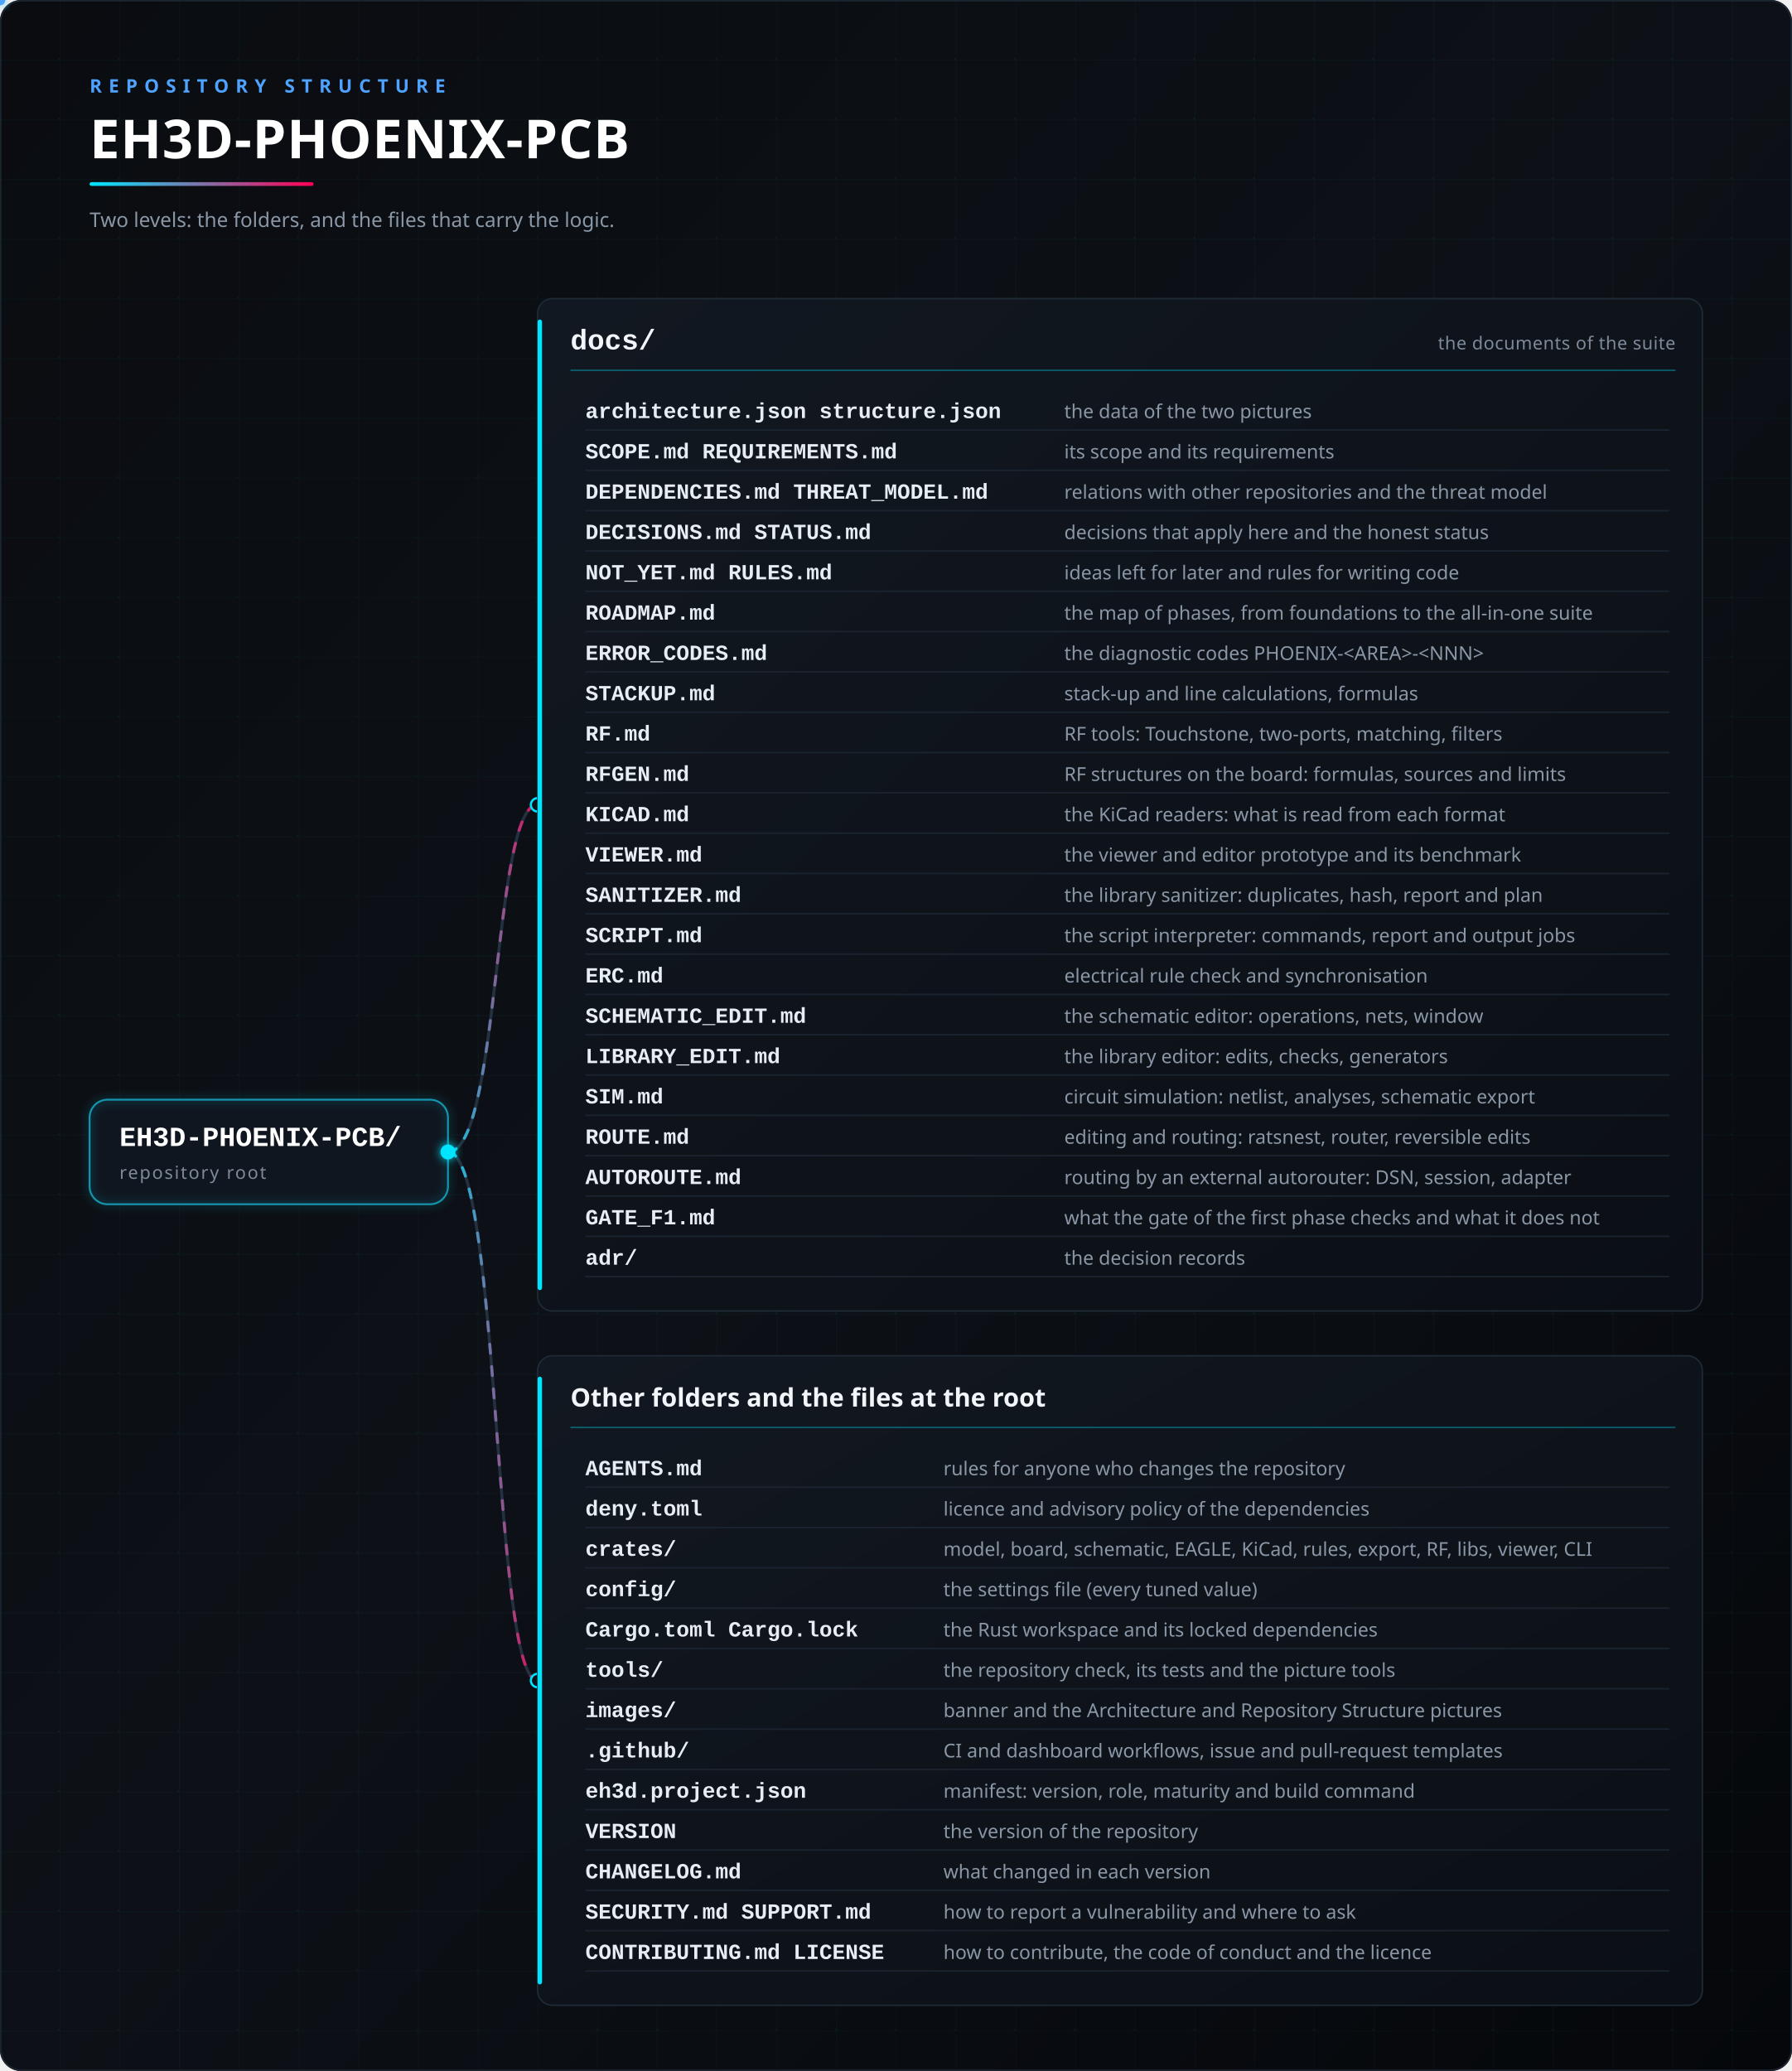
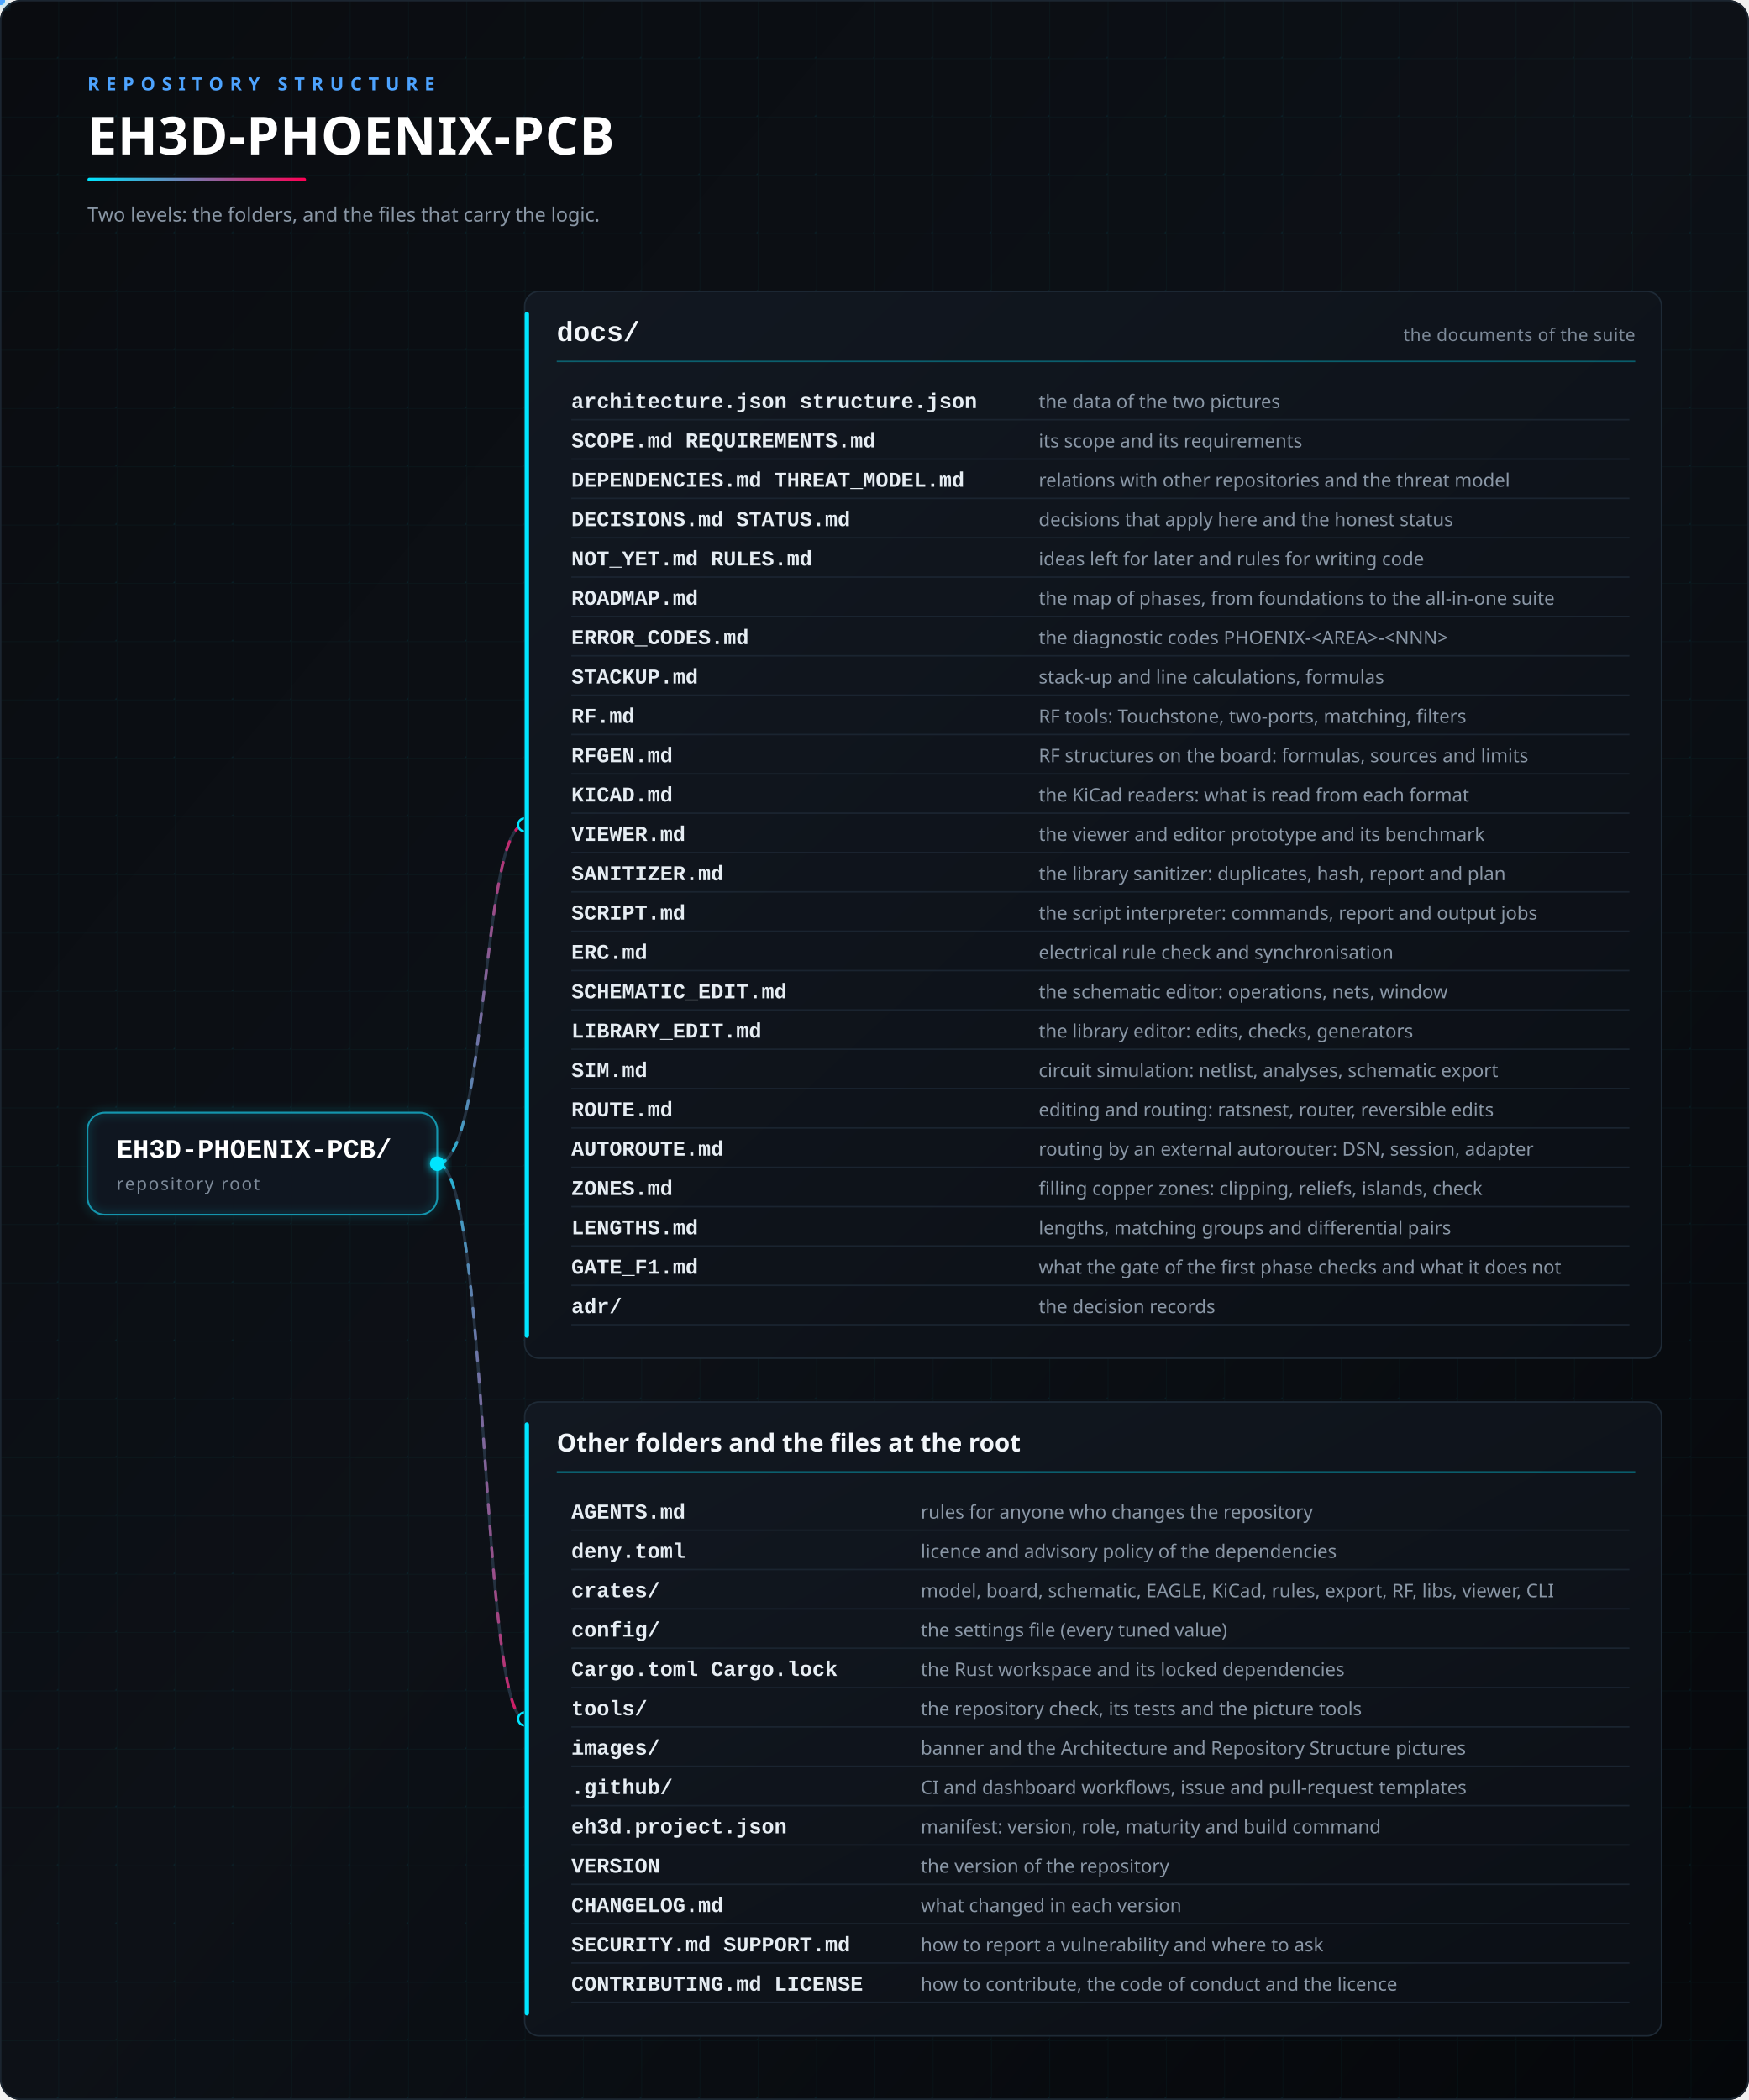
- <svg xmlns="http://www.w3.org/2000/svg" viewBox="0 0 1200 1387" width="100%" role="img" aria-labelledby="t d">
+ <svg xmlns="http://www.w3.org/2000/svg" viewBox="0 0 1200 1441" width="100%" role="img" aria-labelledby="t d">
  <defs>
    <linearGradient id="bg" x1="0" y1="0" x2="1" y2="1">
      <stop offset="0" stop-color="#0A0C10" />
      <stop offset="0.5" stop-color="#0D1117" />
      <stop offset="1" stop-color="#05070A" />
    </linearGradient>
    <linearGradient id="card" x1="0" y1="0" x2="1" y2="1">
      <stop offset="0" stop-color="#121821" />
      <stop offset="1" stop-color="#0B0F15" />
    </linearGradient>
    <linearGradient id="line" x1="0" y1="0" x2="1" y2="0">
      <stop offset="0" stop-color="#00E5FF" />
      <stop offset="1" stop-color="#FF0055" />
    </linearGradient>
    <filter id="glow" x="-50%" y="-50%" width="200%" height="200%">
      <feGaussianBlur stdDeviation="3" result="b" />
      <feMerge>
        <feMergeNode in="b" />
        <feMergeNode in="SourceGraphic" />
      </feMerge>
    </filter>
    <pattern id="grid" width="40" height="40" patternUnits="userSpaceOnUse">
      <path d="M40 0H0V40" fill="none" stroke="#00E5FF" stroke-opacity="0.035" />
      <circle cx="40" cy="40" r="1" fill="#00E5FF" fill-opacity="0.09" />
    </pattern>
  </defs>
-   <rect width="1200" height="1387" rx="14" fill="url(#bg)" />
-   <rect width="1200" height="1387" rx="14" fill="url(#grid)" />
-   <rect x="0.5" y="0.5" width="1199" height="1386" rx="14" fill="none" stroke="#1B2530" />
+   <rect width="1200" height="1441" rx="14" fill="url(#bg)" />
+   <rect width="1200" height="1441" rx="14" fill="url(#grid)" />
+   <rect x="0.5" y="0.5" width="1199" height="1440" rx="14" fill="none" stroke="#1B2530" />
  <text x="60" y="62" font-family="'Segoe UI','Noto Sans','Noto Sans CJK SC','Microsoft YaHei','Yu Gothic','Helvetica Neue',Helvetica,Arial,sans-serif" font-size="12.5" font-weight="600" fill="#4DA3FF" text-anchor="start" letter-spacing="4.5">REPOSITORY STRUCTURE</text>
  <text x="60" y="106" font-family="'Segoe UI','Noto Sans','Noto Sans CJK SC','Microsoft YaHei','Yu Gothic','Helvetica Neue',Helvetica,Arial,sans-serif" font-size="36" font-weight="700" fill="#FFFFFF" text-anchor="start" letter-spacing="0.5">EH3D-PHOENIX-PCB</text>
  <rect x="60" y="122" width="150" height="2.5" rx="1.25" fill="url(#line)">
    <animate attributeName="width" values="40;150;150" keyTimes="0;0.4;1" dur="3s" repeatCount="indefinite" />
  </rect>
  <text x="60" y="152" font-family="'Segoe UI','Noto Sans','Noto Sans CJK SC','Microsoft YaHei','Yu Gothic','Helvetica Neue',Helvetica,Arial,sans-serif" font-size="13.5" font-weight="400" fill="#8A97A6" text-anchor="start">Two levels: the folders, and the files that carry the logic.</text>
-   <path id="c0" d="M300,771.5 C335,771.5 330,539 360,539" fill="none" stroke="#243140" stroke-width="2" />
-   <path d="M300,771.5 C335,771.5 330,539 360,539" fill="none" stroke="url(#line)" stroke-width="2" stroke-linecap="round" stroke-dasharray="6 9" opacity="0.9">
+   <path id="c0" d="M300,798.5 C335,798.5 330,566 360,566" fill="none" stroke="#243140" stroke-width="2" />
+   <path d="M300,798.5 C335,798.5 330,566 360,566" fill="none" stroke="url(#line)" stroke-width="2" stroke-linecap="round" stroke-dasharray="6 9" opacity="0.9">
    <animate attributeName="stroke-dashoffset" from="0" to="-30" dur="1.6s" repeatCount="indefinite" />
  </path>
-   <circle cx="360" cy="539" r="4.5" fill="#0D1117" stroke="#00E5FF" stroke-width="1.5" />
-   <path id="c1" d="M300,771.5 C335,771.5 330,1125.5 360,1125.5" fill="none" stroke="#243140" stroke-width="2" />
-   <path d="M300,771.5 C335,771.5 330,1125.5 360,1125.5" fill="none" stroke="url(#line)" stroke-width="2" stroke-linecap="round" stroke-dasharray="6 9" opacity="0.9">
+   <circle cx="360" cy="566" r="4.5" fill="#0D1117" stroke="#00E5FF" stroke-width="1.5" />
+   <path id="c1" d="M300,798.5 C335,798.5 330,1179.5 360,1179.5" fill="none" stroke="#243140" stroke-width="2" />
+   <path d="M300,798.5 C335,798.5 330,1179.5 360,1179.5" fill="none" stroke="url(#line)" stroke-width="2" stroke-linecap="round" stroke-dasharray="6 9" opacity="0.9">
    <animate attributeName="stroke-dashoffset" from="0" to="-30" dur="1.6s" repeatCount="indefinite" />
  </path>
-   <circle cx="360" cy="1125.5" r="4.5" fill="#0D1117" stroke="#00E5FF" stroke-width="1.5" />
+   <circle cx="360" cy="1179.5" r="4.5" fill="#0D1117" stroke="#00E5FF" stroke-width="1.5" />
  <circle r="3.5" fill="#00E5FF" filter="url(#glow)">
    <animateMotion dur="3.4s" repeatCount="indefinite">
      <mpath href="#c0" />
    </animateMotion>
  </circle>
  <circle r="3.5" fill="#4DA3FF" filter="url(#glow)">
    <animateMotion dur="4.2s" repeatCount="indefinite">
      <mpath href="#c1" />
    </animateMotion>
  </circle>
-   <rect x="60" y="736.5" width="240" height="70" rx="12" fill="#0F1620" stroke="#2A3A4C" stroke-width="1.2" />
-   <rect x="60" y="736.5" width="240" height="70" rx="12" fill="none" stroke="#00E5FF" stroke-opacity="0.5" stroke-width="1.2" filter="url(#glow)">
+   <rect x="60" y="763.5" width="240" height="70" rx="12" fill="#0F1620" stroke="#2A3A4C" stroke-width="1.2" />
+   <rect x="60" y="763.5" width="240" height="70" rx="12" fill="none" stroke="#00E5FF" stroke-opacity="0.5" stroke-width="1.2" filter="url(#glow)">
    <animate attributeName="stroke-opacity" values="0.15;0.6;0.15" dur="3.6s" repeatCount="indefinite" />
  </rect>
-   <text x="80" y="767.5" font-family="'JetBrains Mono','Cascadia Code','SFMono-Regular',Consolas,'Liberation Mono',monospace" font-size="18.5" font-weight="700" fill="#FFFFFF" text-anchor="start">EH3D-PHOENIX-PCB/</text>
-   <text x="80" y="789.5" font-family="'Segoe UI','Noto Sans','Noto Sans CJK SC','Microsoft YaHei','Yu Gothic','Helvetica Neue',Helvetica,Arial,sans-serif" font-size="12" font-weight="400" fill="#7D8A99" text-anchor="start" letter-spacing="1">repository root</text>
-   <circle cx="300" cy="771.5" r="5" fill="#00E5FF" filter="url(#glow)" />
-   <rect x="360" y="200" width="780" height="678" rx="10" fill="url(#card)" stroke="#1E2A36" stroke-width="1" />
-   <rect x="360" y="214" width="3" height="650" rx="1.5" fill="#00E5FF">
+   <text x="80" y="794.5" font-family="'JetBrains Mono','Cascadia Code','SFMono-Regular',Consolas,'Liberation Mono',monospace" font-size="18.5" font-weight="700" fill="#FFFFFF" text-anchor="start">EH3D-PHOENIX-PCB/</text>
+   <text x="80" y="816.5" font-family="'Segoe UI','Noto Sans','Noto Sans CJK SC','Microsoft YaHei','Yu Gothic','Helvetica Neue',Helvetica,Arial,sans-serif" font-size="12" font-weight="400" fill="#7D8A99" text-anchor="start" letter-spacing="1">repository root</text>
+   <circle cx="300" cy="798.5" r="5" fill="#00E5FF" filter="url(#glow)" />
+   <rect x="360" y="200" width="780" height="732" rx="10" fill="url(#card)" stroke="#1E2A36" stroke-width="1" />
+   <rect x="360" y="214" width="3" height="704" rx="1.5" fill="#00E5FF">
    <animate attributeName="opacity" values="0.55;1;0.55" dur="4s" begin="0s" repeatCount="indefinite" />
  </rect>
  <text x="382" y="234" font-family="'JetBrains Mono','Cascadia Code','SFMono-Regular',Consolas,'Liberation Mono',monospace" font-size="19" font-weight="700" fill="#F2F6FA" text-anchor="start">docs/</text>
  <text x="1122" y="234" font-family="'Segoe UI','Noto Sans','Noto Sans CJK SC','Microsoft YaHei','Yu Gothic','Helvetica Neue',Helvetica,Arial,sans-serif" font-size="12" font-weight="400" fill="#7D8A99" text-anchor="end" letter-spacing="0.3">the documents of the suite</text>
  <line x1="382" y1="248" x2="1122" y2="248" stroke="#00E5FF" stroke-opacity="0.35" stroke-width="1" />
  <text x="392" y="280" font-family="'JetBrains Mono','Cascadia Code','SFMono-Regular',Consolas,'Liberation Mono',monospace" font-size="14.5" font-weight="600" fill="#E6EDF3" text-anchor="start">architecture.json  structure.json</text>
  <text x="712.67" y="280" font-family="'Segoe UI','Noto Sans','Noto Sans CJK SC','Microsoft YaHei','Yu Gothic','Helvetica Neue',Helvetica,Arial,sans-serif" font-size="12.8" font-weight="400" fill="#8A97A6" text-anchor="start">the data of the two pictures</text>
  <line x1="392" y1="288" x2="1118" y2="288" stroke="#1A2430" stroke-width="1" />
  <text x="392" y="307" font-family="'JetBrains Mono','Cascadia Code','SFMono-Regular',Consolas,'Liberation Mono',monospace" font-size="14.5" font-weight="600" fill="#E6EDF3" text-anchor="start">SCOPE.md  REQUIREMENTS.md</text>
  <text x="712.67" y="307" font-family="'Segoe UI','Noto Sans','Noto Sans CJK SC','Microsoft YaHei','Yu Gothic','Helvetica Neue',Helvetica,Arial,sans-serif" font-size="12.8" font-weight="400" fill="#8A97A6" text-anchor="start">its scope and its requirements</text>
  <line x1="392" y1="315" x2="1118" y2="315" stroke="#1A2430" stroke-width="1" />
  <text x="392" y="334" font-family="'JetBrains Mono','Cascadia Code','SFMono-Regular',Consolas,'Liberation Mono',monospace" font-size="14.5" font-weight="600" fill="#E6EDF3" text-anchor="start">DEPENDENCIES.md  THREAT_MODEL.md</text>
  <text x="712.67" y="334" font-family="'Segoe UI','Noto Sans','Noto Sans CJK SC','Microsoft YaHei','Yu Gothic','Helvetica Neue',Helvetica,Arial,sans-serif" font-size="12.8" font-weight="400" fill="#8A97A6" text-anchor="start">relations with other repositories and the threat model</text>
  <line x1="392" y1="342" x2="1118" y2="342" stroke="#1A2430" stroke-width="1" />
  <text x="392" y="361" font-family="'JetBrains Mono','Cascadia Code','SFMono-Regular',Consolas,'Liberation Mono',monospace" font-size="14.5" font-weight="600" fill="#E6EDF3" text-anchor="start">DECISIONS.md  STATUS.md</text>
  <text x="712.67" y="361" font-family="'Segoe UI','Noto Sans','Noto Sans CJK SC','Microsoft YaHei','Yu Gothic','Helvetica Neue',Helvetica,Arial,sans-serif" font-size="12.8" font-weight="400" fill="#8A97A6" text-anchor="start">decisions that apply here and the honest status</text>
  <line x1="392" y1="369" x2="1118" y2="369" stroke="#1A2430" stroke-width="1" />
  <text x="392" y="388" font-family="'JetBrains Mono','Cascadia Code','SFMono-Regular',Consolas,'Liberation Mono',monospace" font-size="14.5" font-weight="600" fill="#E6EDF3" text-anchor="start">NOT_YET.md  RULES.md</text>
  <text x="712.67" y="388" font-family="'Segoe UI','Noto Sans','Noto Sans CJK SC','Microsoft YaHei','Yu Gothic','Helvetica Neue',Helvetica,Arial,sans-serif" font-size="12.8" font-weight="400" fill="#8A97A6" text-anchor="start">ideas left for later and rules for writing code</text>
  <line x1="392" y1="396" x2="1118" y2="396" stroke="#1A2430" stroke-width="1" />
  <text x="392" y="415" font-family="'JetBrains Mono','Cascadia Code','SFMono-Regular',Consolas,'Liberation Mono',monospace" font-size="14.5" font-weight="600" fill="#E6EDF3" text-anchor="start">ROADMAP.md</text>
  <text x="712.67" y="415" font-family="'Segoe UI','Noto Sans','Noto Sans CJK SC','Microsoft YaHei','Yu Gothic','Helvetica Neue',Helvetica,Arial,sans-serif" font-size="12.8" font-weight="400" fill="#8A97A6" text-anchor="start">the map of phases, from foundations to the all-in-one suite</text>
  <line x1="392" y1="423" x2="1118" y2="423" stroke="#1A2430" stroke-width="1" />
  <text x="392" y="442" font-family="'JetBrains Mono','Cascadia Code','SFMono-Regular',Consolas,'Liberation Mono',monospace" font-size="14.5" font-weight="600" fill="#E6EDF3" text-anchor="start">ERROR_CODES.md</text>
  <text x="712.67" y="442" font-family="'Segoe UI','Noto Sans','Noto Sans CJK SC','Microsoft YaHei','Yu Gothic','Helvetica Neue',Helvetica,Arial,sans-serif" font-size="12.8" font-weight="400" fill="#8A97A6" text-anchor="start">the diagnostic codes PHOENIX-&lt;AREA&gt;-&lt;NNN&gt;</text>
  <line x1="392" y1="450" x2="1118" y2="450" stroke="#1A2430" stroke-width="1" />
  <text x="392" y="469" font-family="'JetBrains Mono','Cascadia Code','SFMono-Regular',Consolas,'Liberation Mono',monospace" font-size="14.5" font-weight="600" fill="#E6EDF3" text-anchor="start">STACKUP.md</text>
  <text x="712.67" y="469" font-family="'Segoe UI','Noto Sans','Noto Sans CJK SC','Microsoft YaHei','Yu Gothic','Helvetica Neue',Helvetica,Arial,sans-serif" font-size="12.8" font-weight="400" fill="#8A97A6" text-anchor="start">stack-up and line calculations, formulas</text>
  <line x1="392" y1="477" x2="1118" y2="477" stroke="#1A2430" stroke-width="1" />
  <text x="392" y="496" font-family="'JetBrains Mono','Cascadia Code','SFMono-Regular',Consolas,'Liberation Mono',monospace" font-size="14.5" font-weight="600" fill="#E6EDF3" text-anchor="start">RF.md</text>
  <text x="712.67" y="496" font-family="'Segoe UI','Noto Sans','Noto Sans CJK SC','Microsoft YaHei','Yu Gothic','Helvetica Neue',Helvetica,Arial,sans-serif" font-size="12.8" font-weight="400" fill="#8A97A6" text-anchor="start">RF tools: Touchstone, two-ports, matching, filters</text>
  <line x1="392" y1="504" x2="1118" y2="504" stroke="#1A2430" stroke-width="1" />
  <text x="392" y="523" font-family="'JetBrains Mono','Cascadia Code','SFMono-Regular',Consolas,'Liberation Mono',monospace" font-size="14.5" font-weight="600" fill="#E6EDF3" text-anchor="start">RFGEN.md</text>
  <text x="712.67" y="523" font-family="'Segoe UI','Noto Sans','Noto Sans CJK SC','Microsoft YaHei','Yu Gothic','Helvetica Neue',Helvetica,Arial,sans-serif" font-size="12.8" font-weight="400" fill="#8A97A6" text-anchor="start">RF structures on the board: formulas, sources and limits</text>
  <line x1="392" y1="531" x2="1118" y2="531" stroke="#1A2430" stroke-width="1" />
  <text x="392" y="550" font-family="'JetBrains Mono','Cascadia Code','SFMono-Regular',Consolas,'Liberation Mono',monospace" font-size="14.5" font-weight="600" fill="#E6EDF3" text-anchor="start">KICAD.md</text>
  <text x="712.67" y="550" font-family="'Segoe UI','Noto Sans','Noto Sans CJK SC','Microsoft YaHei','Yu Gothic','Helvetica Neue',Helvetica,Arial,sans-serif" font-size="12.8" font-weight="400" fill="#8A97A6" text-anchor="start">the KiCad readers: what is read from each format</text>
  <line x1="392" y1="558" x2="1118" y2="558" stroke="#1A2430" stroke-width="1" />
  <text x="392" y="577" font-family="'JetBrains Mono','Cascadia Code','SFMono-Regular',Consolas,'Liberation Mono',monospace" font-size="14.5" font-weight="600" fill="#E6EDF3" text-anchor="start">VIEWER.md</text>
  <text x="712.67" y="577" font-family="'Segoe UI','Noto Sans','Noto Sans CJK SC','Microsoft YaHei','Yu Gothic','Helvetica Neue',Helvetica,Arial,sans-serif" font-size="12.8" font-weight="400" fill="#8A97A6" text-anchor="start">the viewer and editor prototype and its benchmark</text>
  <line x1="392" y1="585" x2="1118" y2="585" stroke="#1A2430" stroke-width="1" />
  <text x="392" y="604" font-family="'JetBrains Mono','Cascadia Code','SFMono-Regular',Consolas,'Liberation Mono',monospace" font-size="14.5" font-weight="600" fill="#E6EDF3" text-anchor="start">SANITIZER.md</text>
  <text x="712.67" y="604" font-family="'Segoe UI','Noto Sans','Noto Sans CJK SC','Microsoft YaHei','Yu Gothic','Helvetica Neue',Helvetica,Arial,sans-serif" font-size="12.8" font-weight="400" fill="#8A97A6" text-anchor="start">the library sanitizer: duplicates, hash, report and plan</text>
  <line x1="392" y1="612" x2="1118" y2="612" stroke="#1A2430" stroke-width="1" />
  <text x="392" y="631" font-family="'JetBrains Mono','Cascadia Code','SFMono-Regular',Consolas,'Liberation Mono',monospace" font-size="14.5" font-weight="600" fill="#E6EDF3" text-anchor="start">SCRIPT.md</text>
  <text x="712.67" y="631" font-family="'Segoe UI','Noto Sans','Noto Sans CJK SC','Microsoft YaHei','Yu Gothic','Helvetica Neue',Helvetica,Arial,sans-serif" font-size="12.8" font-weight="400" fill="#8A97A6" text-anchor="start">the script interpreter: commands, report and output jobs</text>
  <line x1="392" y1="639" x2="1118" y2="639" stroke="#1A2430" stroke-width="1" />
  <text x="392" y="658" font-family="'JetBrains Mono','Cascadia Code','SFMono-Regular',Consolas,'Liberation Mono',monospace" font-size="14.5" font-weight="600" fill="#E6EDF3" text-anchor="start">ERC.md</text>
  <text x="712.67" y="658" font-family="'Segoe UI','Noto Sans','Noto Sans CJK SC','Microsoft YaHei','Yu Gothic','Helvetica Neue',Helvetica,Arial,sans-serif" font-size="12.8" font-weight="400" fill="#8A97A6" text-anchor="start">electrical rule check and synchronisation</text>
  <line x1="392" y1="666" x2="1118" y2="666" stroke="#1A2430" stroke-width="1" />
  <text x="392" y="685" font-family="'JetBrains Mono','Cascadia Code','SFMono-Regular',Consolas,'Liberation Mono',monospace" font-size="14.5" font-weight="600" fill="#E6EDF3" text-anchor="start">SCHEMATIC_EDIT.md</text>
  <text x="712.67" y="685" font-family="'Segoe UI','Noto Sans','Noto Sans CJK SC','Microsoft YaHei','Yu Gothic','Helvetica Neue',Helvetica,Arial,sans-serif" font-size="12.8" font-weight="400" fill="#8A97A6" text-anchor="start">the schematic editor: operations, nets, window</text>
  <line x1="392" y1="693" x2="1118" y2="693" stroke="#1A2430" stroke-width="1" />
  <text x="392" y="712" font-family="'JetBrains Mono','Cascadia Code','SFMono-Regular',Consolas,'Liberation Mono',monospace" font-size="14.5" font-weight="600" fill="#E6EDF3" text-anchor="start">LIBRARY_EDIT.md</text>
  <text x="712.67" y="712" font-family="'Segoe UI','Noto Sans','Noto Sans CJK SC','Microsoft YaHei','Yu Gothic','Helvetica Neue',Helvetica,Arial,sans-serif" font-size="12.8" font-weight="400" fill="#8A97A6" text-anchor="start">the library editor: edits, checks, generators</text>
  <line x1="392" y1="720" x2="1118" y2="720" stroke="#1A2430" stroke-width="1" />
  <text x="392" y="739" font-family="'JetBrains Mono','Cascadia Code','SFMono-Regular',Consolas,'Liberation Mono',monospace" font-size="14.5" font-weight="600" fill="#E6EDF3" text-anchor="start">SIM.md</text>
  <text x="712.67" y="739" font-family="'Segoe UI','Noto Sans','Noto Sans CJK SC','Microsoft YaHei','Yu Gothic','Helvetica Neue',Helvetica,Arial,sans-serif" font-size="12.8" font-weight="400" fill="#8A97A6" text-anchor="start">circuit simulation: netlist, analyses, schematic export</text>
  <line x1="392" y1="747" x2="1118" y2="747" stroke="#1A2430" stroke-width="1" />
  <text x="392" y="766" font-family="'JetBrains Mono','Cascadia Code','SFMono-Regular',Consolas,'Liberation Mono',monospace" font-size="14.5" font-weight="600" fill="#E6EDF3" text-anchor="start">ROUTE.md</text>
  <text x="712.67" y="766" font-family="'Segoe UI','Noto Sans','Noto Sans CJK SC','Microsoft YaHei','Yu Gothic','Helvetica Neue',Helvetica,Arial,sans-serif" font-size="12.8" font-weight="400" fill="#8A97A6" text-anchor="start">editing and routing: ratsnest, router, reversible edits</text>
  <line x1="392" y1="774" x2="1118" y2="774" stroke="#1A2430" stroke-width="1" />
  <text x="392" y="793" font-family="'JetBrains Mono','Cascadia Code','SFMono-Regular',Consolas,'Liberation Mono',monospace" font-size="14.5" font-weight="600" fill="#E6EDF3" text-anchor="start">AUTOROUTE.md</text>
  <text x="712.67" y="793" font-family="'Segoe UI','Noto Sans','Noto Sans CJK SC','Microsoft YaHei','Yu Gothic','Helvetica Neue',Helvetica,Arial,sans-serif" font-size="12.8" font-weight="400" fill="#8A97A6" text-anchor="start">routing by an external autorouter: DSN, session, adapter</text>
  <line x1="392" y1="801" x2="1118" y2="801" stroke="#1A2430" stroke-width="1" />
-   <text x="392" y="820" font-family="'JetBrains Mono','Cascadia Code','SFMono-Regular',Consolas,'Liberation Mono',monospace" font-size="14.5" font-weight="600" fill="#E6EDF3" text-anchor="start">GATE_F1.md</text>
-   <text x="712.67" y="820" font-family="'Segoe UI','Noto Sans','Noto Sans CJK SC','Microsoft YaHei','Yu Gothic','Helvetica Neue',Helvetica,Arial,sans-serif" font-size="12.8" font-weight="400" fill="#8A97A6" text-anchor="start">what the gate of the first phase checks and what it does not</text>
+   <text x="392" y="820" font-family="'JetBrains Mono','Cascadia Code','SFMono-Regular',Consolas,'Liberation Mono',monospace" font-size="14.5" font-weight="600" fill="#E6EDF3" text-anchor="start">ZONES.md</text>
+   <text x="712.67" y="820" font-family="'Segoe UI','Noto Sans','Noto Sans CJK SC','Microsoft YaHei','Yu Gothic','Helvetica Neue',Helvetica,Arial,sans-serif" font-size="12.8" font-weight="400" fill="#8A97A6" text-anchor="start">filling copper zones: clipping, reliefs, islands, check</text>
  <line x1="392" y1="828" x2="1118" y2="828" stroke="#1A2430" stroke-width="1" />
-   <text x="392" y="847" font-family="'JetBrains Mono','Cascadia Code','SFMono-Regular',Consolas,'Liberation Mono',monospace" font-size="14.5" font-weight="600" fill="#E6EDF3" text-anchor="start">adr/</text>
-   <text x="712.67" y="847" font-family="'Segoe UI','Noto Sans','Noto Sans CJK SC','Microsoft YaHei','Yu Gothic','Helvetica Neue',Helvetica,Arial,sans-serif" font-size="12.8" font-weight="400" fill="#8A97A6" text-anchor="start">the decision records</text>
+   <text x="392" y="847" font-family="'JetBrains Mono','Cascadia Code','SFMono-Regular',Consolas,'Liberation Mono',monospace" font-size="14.5" font-weight="600" fill="#E6EDF3" text-anchor="start">LENGTHS.md</text>
+   <text x="712.67" y="847" font-family="'Segoe UI','Noto Sans','Noto Sans CJK SC','Microsoft YaHei','Yu Gothic','Helvetica Neue',Helvetica,Arial,sans-serif" font-size="12.8" font-weight="400" fill="#8A97A6" text-anchor="start">lengths, matching groups and differential pairs</text>
  <line x1="392" y1="855" x2="1118" y2="855" stroke="#1A2430" stroke-width="1" />
-   <rect x="360" y="908" width="780" height="435" rx="10" fill="url(#card)" stroke="#1E2A36" stroke-width="1" />
-   <rect x="360" y="922" width="3" height="407" rx="1.5" fill="#00E5FF">
+   <text x="392" y="874" font-family="'JetBrains Mono','Cascadia Code','SFMono-Regular',Consolas,'Liberation Mono',monospace" font-size="14.5" font-weight="600" fill="#E6EDF3" text-anchor="start">GATE_F1.md</text>
+   <text x="712.67" y="874" font-family="'Segoe UI','Noto Sans','Noto Sans CJK SC','Microsoft YaHei','Yu Gothic','Helvetica Neue',Helvetica,Arial,sans-serif" font-size="12.8" font-weight="400" fill="#8A97A6" text-anchor="start">what the gate of the first phase checks and what it does not</text>
+   <line x1="392" y1="882" x2="1118" y2="882" stroke="#1A2430" stroke-width="1" />
+   <text x="392" y="901" font-family="'JetBrains Mono','Cascadia Code','SFMono-Regular',Consolas,'Liberation Mono',monospace" font-size="14.5" font-weight="600" fill="#E6EDF3" text-anchor="start">adr/</text>
+   <text x="712.67" y="901" font-family="'Segoe UI','Noto Sans','Noto Sans CJK SC','Microsoft YaHei','Yu Gothic','Helvetica Neue',Helvetica,Arial,sans-serif" font-size="12.8" font-weight="400" fill="#8A97A6" text-anchor="start">the decision records</text>
+   <line x1="392" y1="909" x2="1118" y2="909" stroke="#1A2430" stroke-width="1" />
+   <rect x="360" y="962" width="780" height="435" rx="10" fill="url(#card)" stroke="#1E2A36" stroke-width="1" />
+   <rect x="360" y="976" width="3" height="407" rx="1.5" fill="#00E5FF">
    <animate attributeName="opacity" values="0.55;1;0.55" dur="4s" begin="0.6s" repeatCount="indefinite" />
  </rect>
-   <text x="382" y="942" font-family="'Segoe UI','Noto Sans','Noto Sans CJK SC','Microsoft YaHei','Yu Gothic','Helvetica Neue',Helvetica,Arial,sans-serif" font-size="17" font-weight="700" fill="#F2F6FA" text-anchor="start">Other folders and the files at the root</text>
-   <line x1="382" y1="956" x2="1122" y2="956" stroke="#00E5FF" stroke-opacity="0.35" stroke-width="1" />
-   <text x="392" y="988" font-family="'JetBrains Mono','Cascadia Code','SFMono-Regular',Consolas,'Liberation Mono',monospace" font-size="14.5" font-weight="600" fill="#E6EDF3" text-anchor="start">AGENTS.md</text>
-   <text x="631.76" y="988" font-family="'Segoe UI','Noto Sans','Noto Sans CJK SC','Microsoft YaHei','Yu Gothic','Helvetica Neue',Helvetica,Arial,sans-serif" font-size="12.8" font-weight="400" fill="#8A97A6" text-anchor="start">rules for anyone who changes the repository</text>
-   <line x1="392" y1="996" x2="1118" y2="996" stroke="#1A2430" stroke-width="1" />
-   <text x="392" y="1015" font-family="'JetBrains Mono','Cascadia Code','SFMono-Regular',Consolas,'Liberation Mono',monospace" font-size="14.5" font-weight="600" fill="#E6EDF3" text-anchor="start">deny.toml</text>
-   <text x="631.76" y="1015" font-family="'Segoe UI','Noto Sans','Noto Sans CJK SC','Microsoft YaHei','Yu Gothic','Helvetica Neue',Helvetica,Arial,sans-serif" font-size="12.8" font-weight="400" fill="#8A97A6" text-anchor="start">licence and advisory policy of the dependencies</text>
-   <line x1="392" y1="1023" x2="1118" y2="1023" stroke="#1A2430" stroke-width="1" />
-   <text x="392" y="1042" font-family="'JetBrains Mono','Cascadia Code','SFMono-Regular',Consolas,'Liberation Mono',monospace" font-size="14.5" font-weight="600" fill="#E6EDF3" text-anchor="start">crates/</text>
-   <text x="631.76" y="1042" font-family="'Segoe UI','Noto Sans','Noto Sans CJK SC','Microsoft YaHei','Yu Gothic','Helvetica Neue',Helvetica,Arial,sans-serif" font-size="12.8" font-weight="400" fill="#8A97A6" text-anchor="start">model, board, schematic, EAGLE, KiCad, rules, export, RF, libs, viewer, CLI</text>
+   <text x="382" y="996" font-family="'Segoe UI','Noto Sans','Noto Sans CJK SC','Microsoft YaHei','Yu Gothic','Helvetica Neue',Helvetica,Arial,sans-serif" font-size="17" font-weight="700" fill="#F2F6FA" text-anchor="start">Other folders and the files at the root</text>
+   <line x1="382" y1="1010" x2="1122" y2="1010" stroke="#00E5FF" stroke-opacity="0.35" stroke-width="1" />
+   <text x="392" y="1042" font-family="'JetBrains Mono','Cascadia Code','SFMono-Regular',Consolas,'Liberation Mono',monospace" font-size="14.5" font-weight="600" fill="#E6EDF3" text-anchor="start">AGENTS.md</text>
+   <text x="631.76" y="1042" font-family="'Segoe UI','Noto Sans','Noto Sans CJK SC','Microsoft YaHei','Yu Gothic','Helvetica Neue',Helvetica,Arial,sans-serif" font-size="12.8" font-weight="400" fill="#8A97A6" text-anchor="start">rules for anyone who changes the repository</text>
  <line x1="392" y1="1050" x2="1118" y2="1050" stroke="#1A2430" stroke-width="1" />
-   <text x="392" y="1069" font-family="'JetBrains Mono','Cascadia Code','SFMono-Regular',Consolas,'Liberation Mono',monospace" font-size="14.5" font-weight="600" fill="#E6EDF3" text-anchor="start">config/</text>
-   <text x="631.76" y="1069" font-family="'Segoe UI','Noto Sans','Noto Sans CJK SC','Microsoft YaHei','Yu Gothic','Helvetica Neue',Helvetica,Arial,sans-serif" font-size="12.8" font-weight="400" fill="#8A97A6" text-anchor="start">the settings file (every tuned value)</text>
+   <text x="392" y="1069" font-family="'JetBrains Mono','Cascadia Code','SFMono-Regular',Consolas,'Liberation Mono',monospace" font-size="14.5" font-weight="600" fill="#E6EDF3" text-anchor="start">deny.toml</text>
+   <text x="631.76" y="1069" font-family="'Segoe UI','Noto Sans','Noto Sans CJK SC','Microsoft YaHei','Yu Gothic','Helvetica Neue',Helvetica,Arial,sans-serif" font-size="12.8" font-weight="400" fill="#8A97A6" text-anchor="start">licence and advisory policy of the dependencies</text>
  <line x1="392" y1="1077" x2="1118" y2="1077" stroke="#1A2430" stroke-width="1" />
-   <text x="392" y="1096" font-family="'JetBrains Mono','Cascadia Code','SFMono-Regular',Consolas,'Liberation Mono',monospace" font-size="14.5" font-weight="600" fill="#E6EDF3" text-anchor="start">Cargo.toml  Cargo.lock</text>
-   <text x="631.76" y="1096" font-family="'Segoe UI','Noto Sans','Noto Sans CJK SC','Microsoft YaHei','Yu Gothic','Helvetica Neue',Helvetica,Arial,sans-serif" font-size="12.8" font-weight="400" fill="#8A97A6" text-anchor="start">the Rust workspace and its locked dependencies</text>
+   <text x="392" y="1096" font-family="'JetBrains Mono','Cascadia Code','SFMono-Regular',Consolas,'Liberation Mono',monospace" font-size="14.5" font-weight="600" fill="#E6EDF3" text-anchor="start">crates/</text>
+   <text x="631.76" y="1096" font-family="'Segoe UI','Noto Sans','Noto Sans CJK SC','Microsoft YaHei','Yu Gothic','Helvetica Neue',Helvetica,Arial,sans-serif" font-size="12.8" font-weight="400" fill="#8A97A6" text-anchor="start">model, board, schematic, EAGLE, KiCad, rules, export, RF, libs, viewer, CLI</text>
  <line x1="392" y1="1104" x2="1118" y2="1104" stroke="#1A2430" stroke-width="1" />
-   <text x="392" y="1123" font-family="'JetBrains Mono','Cascadia Code','SFMono-Regular',Consolas,'Liberation Mono',monospace" font-size="14.5" font-weight="600" fill="#E6EDF3" text-anchor="start">tools/</text>
-   <text x="631.76" y="1123" font-family="'Segoe UI','Noto Sans','Noto Sans CJK SC','Microsoft YaHei','Yu Gothic','Helvetica Neue',Helvetica,Arial,sans-serif" font-size="12.8" font-weight="400" fill="#8A97A6" text-anchor="start">the repository check, its tests and the picture tools</text>
+   <text x="392" y="1123" font-family="'JetBrains Mono','Cascadia Code','SFMono-Regular',Consolas,'Liberation Mono',monospace" font-size="14.5" font-weight="600" fill="#E6EDF3" text-anchor="start">config/</text>
+   <text x="631.76" y="1123" font-family="'Segoe UI','Noto Sans','Noto Sans CJK SC','Microsoft YaHei','Yu Gothic','Helvetica Neue',Helvetica,Arial,sans-serif" font-size="12.8" font-weight="400" fill="#8A97A6" text-anchor="start">the settings file (every tuned value)</text>
  <line x1="392" y1="1131" x2="1118" y2="1131" stroke="#1A2430" stroke-width="1" />
-   <text x="392" y="1150" font-family="'JetBrains Mono','Cascadia Code','SFMono-Regular',Consolas,'Liberation Mono',monospace" font-size="14.5" font-weight="600" fill="#E6EDF3" text-anchor="start">images/</text>
-   <text x="631.76" y="1150" font-family="'Segoe UI','Noto Sans','Noto Sans CJK SC','Microsoft YaHei','Yu Gothic','Helvetica Neue',Helvetica,Arial,sans-serif" font-size="12.8" font-weight="400" fill="#8A97A6" text-anchor="start">banner and the Architecture and Repository Structure pictures</text>
+   <text x="392" y="1150" font-family="'JetBrains Mono','Cascadia Code','SFMono-Regular',Consolas,'Liberation Mono',monospace" font-size="14.5" font-weight="600" fill="#E6EDF3" text-anchor="start">Cargo.toml  Cargo.lock</text>
+   <text x="631.76" y="1150" font-family="'Segoe UI','Noto Sans','Noto Sans CJK SC','Microsoft YaHei','Yu Gothic','Helvetica Neue',Helvetica,Arial,sans-serif" font-size="12.8" font-weight="400" fill="#8A97A6" text-anchor="start">the Rust workspace and its locked dependencies</text>
  <line x1="392" y1="1158" x2="1118" y2="1158" stroke="#1A2430" stroke-width="1" />
-   <text x="392" y="1177" font-family="'JetBrains Mono','Cascadia Code','SFMono-Regular',Consolas,'Liberation Mono',monospace" font-size="14.5" font-weight="600" fill="#E6EDF3" text-anchor="start">.github/</text>
-   <text x="631.76" y="1177" font-family="'Segoe UI','Noto Sans','Noto Sans CJK SC','Microsoft YaHei','Yu Gothic','Helvetica Neue',Helvetica,Arial,sans-serif" font-size="12.8" font-weight="400" fill="#8A97A6" text-anchor="start">CI and dashboard workflows, issue and pull-request templates</text>
+   <text x="392" y="1177" font-family="'JetBrains Mono','Cascadia Code','SFMono-Regular',Consolas,'Liberation Mono',monospace" font-size="14.5" font-weight="600" fill="#E6EDF3" text-anchor="start">tools/</text>
+   <text x="631.76" y="1177" font-family="'Segoe UI','Noto Sans','Noto Sans CJK SC','Microsoft YaHei','Yu Gothic','Helvetica Neue',Helvetica,Arial,sans-serif" font-size="12.8" font-weight="400" fill="#8A97A6" text-anchor="start">the repository check, its tests and the picture tools</text>
  <line x1="392" y1="1185" x2="1118" y2="1185" stroke="#1A2430" stroke-width="1" />
-   <text x="392" y="1204" font-family="'JetBrains Mono','Cascadia Code','SFMono-Regular',Consolas,'Liberation Mono',monospace" font-size="14.5" font-weight="600" fill="#E6EDF3" text-anchor="start">eh3d.project.json</text>
-   <text x="631.76" y="1204" font-family="'Segoe UI','Noto Sans','Noto Sans CJK SC','Microsoft YaHei','Yu Gothic','Helvetica Neue',Helvetica,Arial,sans-serif" font-size="12.8" font-weight="400" fill="#8A97A6" text-anchor="start">manifest: version, role, maturity and build command</text>
+   <text x="392" y="1204" font-family="'JetBrains Mono','Cascadia Code','SFMono-Regular',Consolas,'Liberation Mono',monospace" font-size="14.5" font-weight="600" fill="#E6EDF3" text-anchor="start">images/</text>
+   <text x="631.76" y="1204" font-family="'Segoe UI','Noto Sans','Noto Sans CJK SC','Microsoft YaHei','Yu Gothic','Helvetica Neue',Helvetica,Arial,sans-serif" font-size="12.8" font-weight="400" fill="#8A97A6" text-anchor="start">banner and the Architecture and Repository Structure pictures</text>
  <line x1="392" y1="1212" x2="1118" y2="1212" stroke="#1A2430" stroke-width="1" />
-   <text x="392" y="1231" font-family="'JetBrains Mono','Cascadia Code','SFMono-Regular',Consolas,'Liberation Mono',monospace" font-size="14.5" font-weight="600" fill="#E6EDF3" text-anchor="start">VERSION</text>
-   <text x="631.76" y="1231" font-family="'Segoe UI','Noto Sans','Noto Sans CJK SC','Microsoft YaHei','Yu Gothic','Helvetica Neue',Helvetica,Arial,sans-serif" font-size="12.8" font-weight="400" fill="#8A97A6" text-anchor="start">the version of the repository</text>
+   <text x="392" y="1231" font-family="'JetBrains Mono','Cascadia Code','SFMono-Regular',Consolas,'Liberation Mono',monospace" font-size="14.5" font-weight="600" fill="#E6EDF3" text-anchor="start">.github/</text>
+   <text x="631.76" y="1231" font-family="'Segoe UI','Noto Sans','Noto Sans CJK SC','Microsoft YaHei','Yu Gothic','Helvetica Neue',Helvetica,Arial,sans-serif" font-size="12.8" font-weight="400" fill="#8A97A6" text-anchor="start">CI and dashboard workflows, issue and pull-request templates</text>
  <line x1="392" y1="1239" x2="1118" y2="1239" stroke="#1A2430" stroke-width="1" />
-   <text x="392" y="1258" font-family="'JetBrains Mono','Cascadia Code','SFMono-Regular',Consolas,'Liberation Mono',monospace" font-size="14.5" font-weight="600" fill="#E6EDF3" text-anchor="start">CHANGELOG.md</text>
-   <text x="631.76" y="1258" font-family="'Segoe UI','Noto Sans','Noto Sans CJK SC','Microsoft YaHei','Yu Gothic','Helvetica Neue',Helvetica,Arial,sans-serif" font-size="12.8" font-weight="400" fill="#8A97A6" text-anchor="start">what changed in each version</text>
+   <text x="392" y="1258" font-family="'JetBrains Mono','Cascadia Code','SFMono-Regular',Consolas,'Liberation Mono',monospace" font-size="14.5" font-weight="600" fill="#E6EDF3" text-anchor="start">eh3d.project.json</text>
+   <text x="631.76" y="1258" font-family="'Segoe UI','Noto Sans','Noto Sans CJK SC','Microsoft YaHei','Yu Gothic','Helvetica Neue',Helvetica,Arial,sans-serif" font-size="12.8" font-weight="400" fill="#8A97A6" text-anchor="start">manifest: version, role, maturity and build command</text>
  <line x1="392" y1="1266" x2="1118" y2="1266" stroke="#1A2430" stroke-width="1" />
-   <text x="392" y="1285" font-family="'JetBrains Mono','Cascadia Code','SFMono-Regular',Consolas,'Liberation Mono',monospace" font-size="14.5" font-weight="600" fill="#E6EDF3" text-anchor="start">SECURITY.md  SUPPORT.md</text>
-   <text x="631.76" y="1285" font-family="'Segoe UI','Noto Sans','Noto Sans CJK SC','Microsoft YaHei','Yu Gothic','Helvetica Neue',Helvetica,Arial,sans-serif" font-size="12.8" font-weight="400" fill="#8A97A6" text-anchor="start">how to report a vulnerability and where to ask</text>
+   <text x="392" y="1285" font-family="'JetBrains Mono','Cascadia Code','SFMono-Regular',Consolas,'Liberation Mono',monospace" font-size="14.5" font-weight="600" fill="#E6EDF3" text-anchor="start">VERSION</text>
+   <text x="631.76" y="1285" font-family="'Segoe UI','Noto Sans','Noto Sans CJK SC','Microsoft YaHei','Yu Gothic','Helvetica Neue',Helvetica,Arial,sans-serif" font-size="12.8" font-weight="400" fill="#8A97A6" text-anchor="start">the version of the repository</text>
  <line x1="392" y1="1293" x2="1118" y2="1293" stroke="#1A2430" stroke-width="1" />
-   <text x="392" y="1312" font-family="'JetBrains Mono','Cascadia Code','SFMono-Regular',Consolas,'Liberation Mono',monospace" font-size="14.5" font-weight="600" fill="#E6EDF3" text-anchor="start">CONTRIBUTING.md  LICENSE</text>
-   <text x="631.76" y="1312" font-family="'Segoe UI','Noto Sans','Noto Sans CJK SC','Microsoft YaHei','Yu Gothic','Helvetica Neue',Helvetica,Arial,sans-serif" font-size="12.8" font-weight="400" fill="#8A97A6" text-anchor="start">how to contribute, the code of conduct and the licence</text>
+   <text x="392" y="1312" font-family="'JetBrains Mono','Cascadia Code','SFMono-Regular',Consolas,'Liberation Mono',monospace" font-size="14.5" font-weight="600" fill="#E6EDF3" text-anchor="start">CHANGELOG.md</text>
+   <text x="631.76" y="1312" font-family="'Segoe UI','Noto Sans','Noto Sans CJK SC','Microsoft YaHei','Yu Gothic','Helvetica Neue',Helvetica,Arial,sans-serif" font-size="12.8" font-weight="400" fill="#8A97A6" text-anchor="start">what changed in each version</text>
  <line x1="392" y1="1320" x2="1118" y2="1320" stroke="#1A2430" stroke-width="1" />
+   <text x="392" y="1339" font-family="'JetBrains Mono','Cascadia Code','SFMono-Regular',Consolas,'Liberation Mono',monospace" font-size="14.5" font-weight="600" fill="#E6EDF3" text-anchor="start">SECURITY.md  SUPPORT.md</text>
+   <text x="631.76" y="1339" font-family="'Segoe UI','Noto Sans','Noto Sans CJK SC','Microsoft YaHei','Yu Gothic','Helvetica Neue',Helvetica,Arial,sans-serif" font-size="12.8" font-weight="400" fill="#8A97A6" text-anchor="start">how to report a vulnerability and where to ask</text>
+   <line x1="392" y1="1347" x2="1118" y2="1347" stroke="#1A2430" stroke-width="1" />
+   <text x="392" y="1366" font-family="'JetBrains Mono','Cascadia Code','SFMono-Regular',Consolas,'Liberation Mono',monospace" font-size="14.5" font-weight="600" fill="#E6EDF3" text-anchor="start">CONTRIBUTING.md  LICENSE</text>
+   <text x="631.76" y="1366" font-family="'Segoe UI','Noto Sans','Noto Sans CJK SC','Microsoft YaHei','Yu Gothic','Helvetica Neue',Helvetica,Arial,sans-serif" font-size="12.8" font-weight="400" fill="#8A97A6" text-anchor="start">how to contribute, the code of conduct and the licence</text>
+   <line x1="392" y1="1374" x2="1118" y2="1374" stroke="#1A2430" stroke-width="1" />
</svg>
